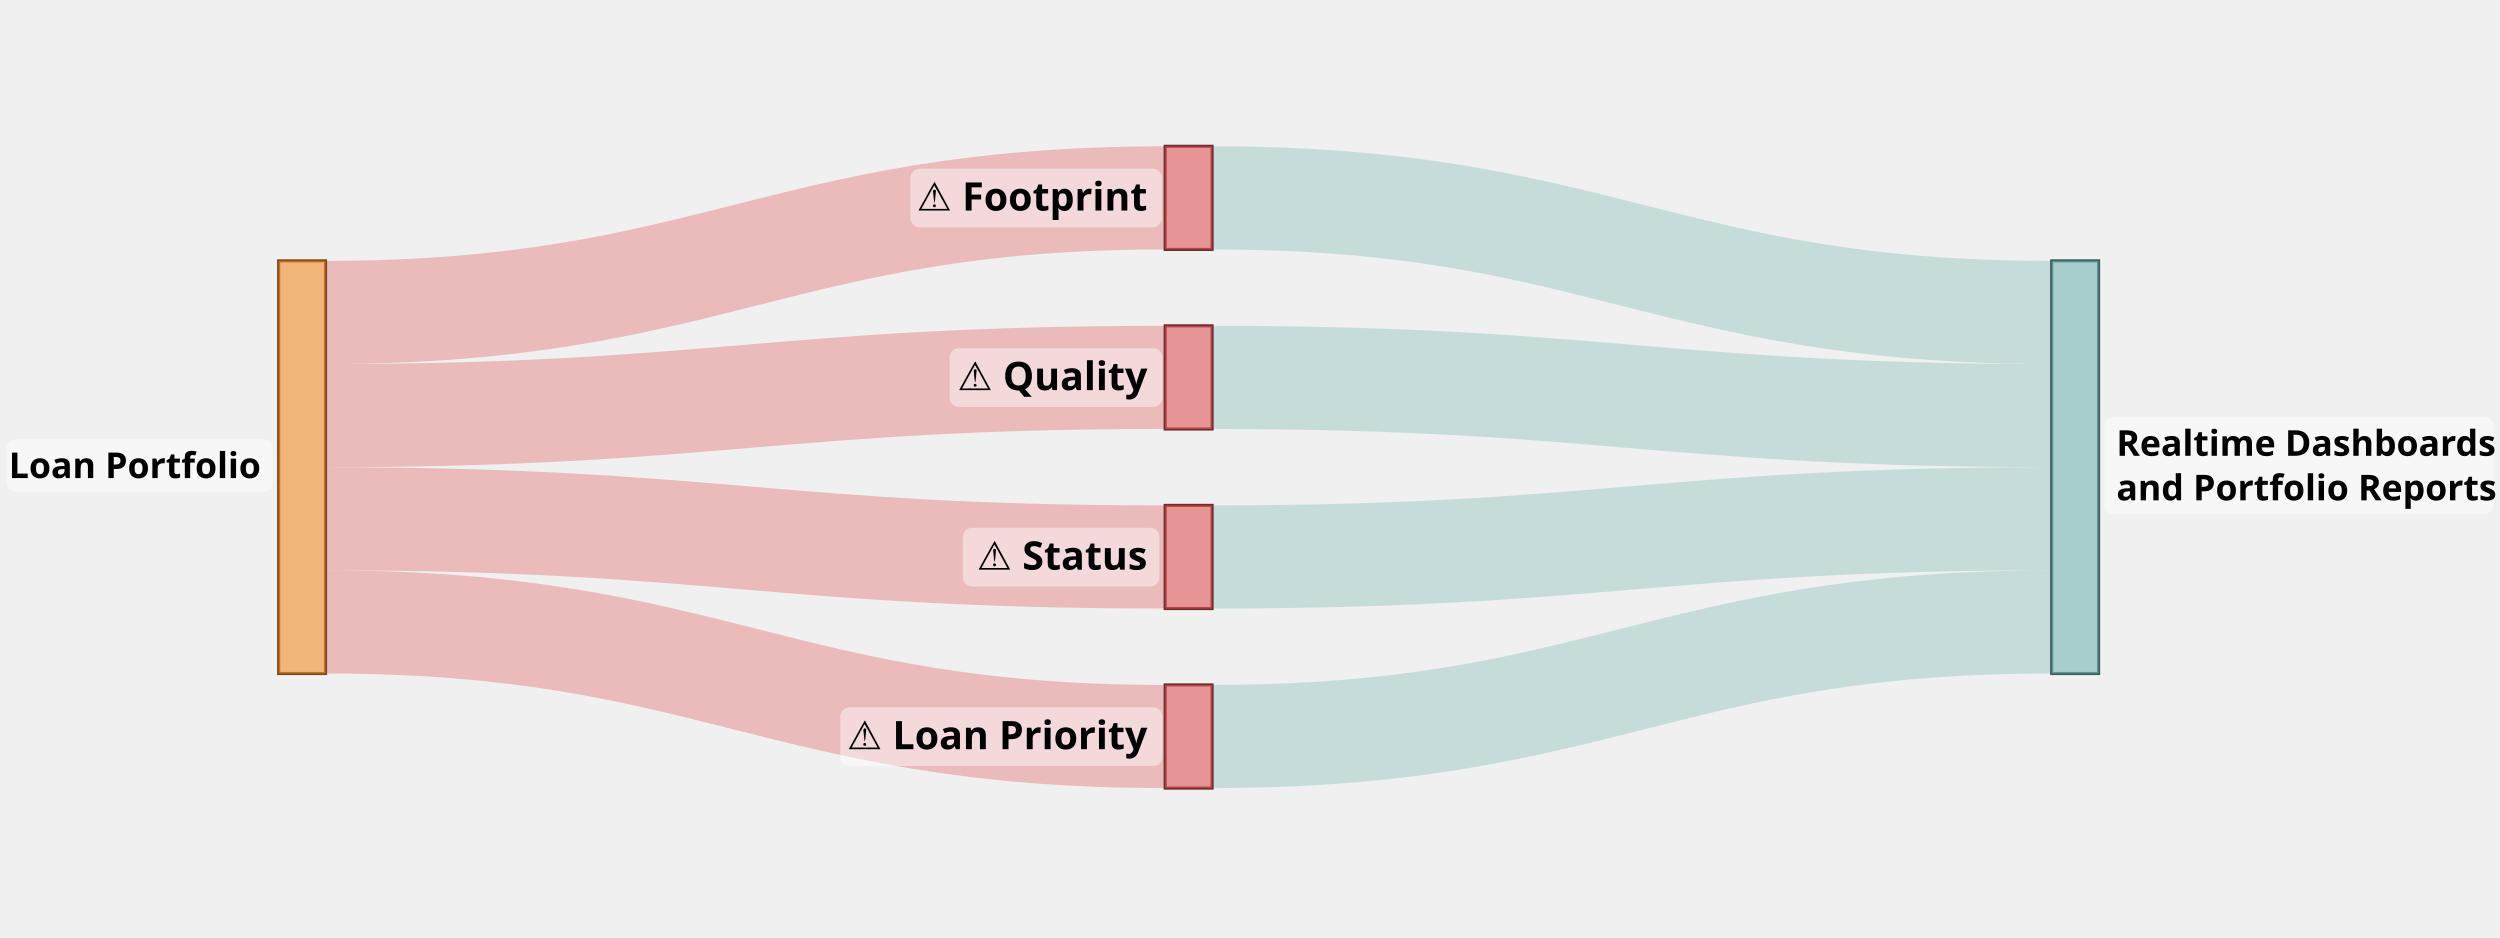
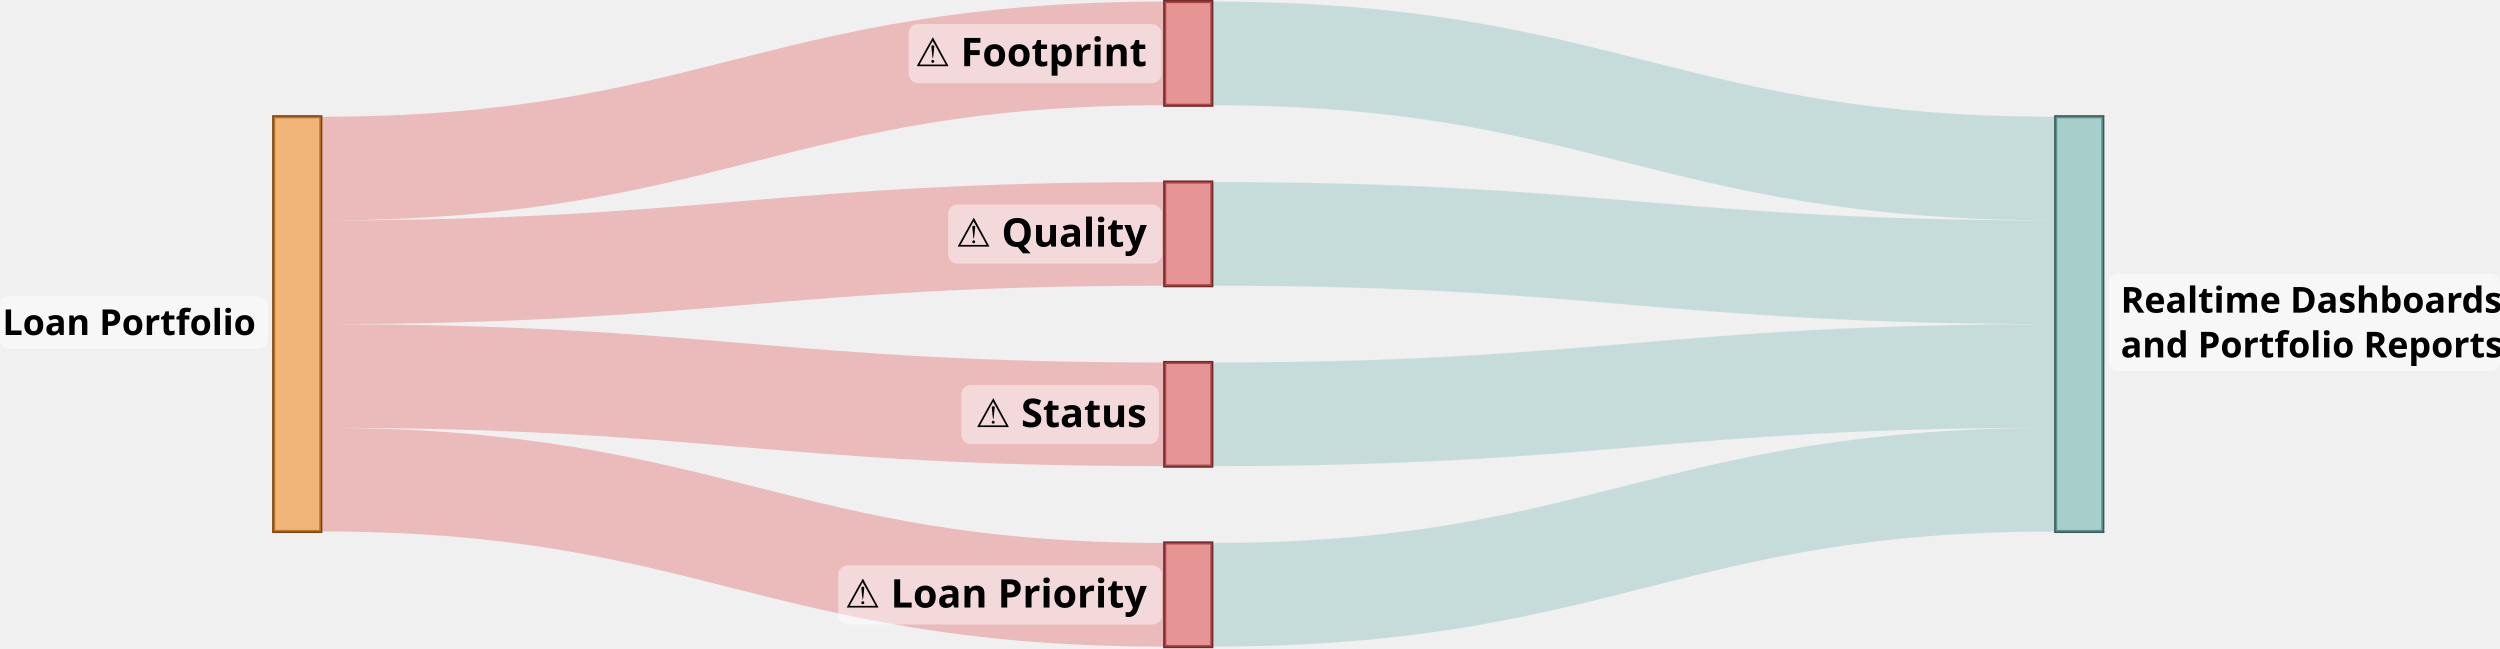
- <svg xmlns="http://www.w3.org/2000/svg" height="300" width="800">
+ <svg xmlns="http://www.w3.org/2000/svg" viewBox="2.03 46.31 795.97 206.37">
  <g transform="translate(89.16998,2)">
    <g id="sankey_flows">
      <path id="flow0" d="M15 97.985C138.596 97.985 160.091 61.319 283.687 61.319" fill="none" stroke-width="33.01" stroke="#e15759" opacity="0.35" />
      <path id="flow1" d="M15 130.995C138.596 130.995 160.091 118.773 283.687 118.773" fill="none" stroke-width="33.01" stroke="#e15759" opacity="0.35" />
      <path id="flow2" d="M15 164.005C138.596 164.005 160.091 176.227 283.687 176.227" fill="none" stroke-width="33.01" stroke="#e15759" opacity="0.35" />
      <path id="flow3" d="M15 197.015C138.596 197.015 160.091 233.681 283.687 233.681" fill="none" stroke-width="33.01" stroke="#e15759" opacity="0.35" />
      <path id="flow4" d="M298.687 61.319C422.283 61.319 443.778 97.985 567.374 97.985" fill="none" stroke-width="33.01" stroke="#76b7b2" opacity="0.35" />
      <path id="flow5" d="M298.687 118.773C422.283 118.773 443.778 130.995 567.374 130.995" fill="none" stroke-width="33.01" stroke="#76b7b2" opacity="0.35" />
      <path id="flow6" d="M298.687 176.227C422.283 176.227 443.778 164.005 567.374 164.005" fill="none" stroke-width="33.01" stroke="#76b7b2" opacity="0.35" />
      <path id="flow7" d="M298.687 233.681C422.283 233.681 443.778 197.015 567.374 197.015" fill="none" stroke-width="33.01" stroke="#76b7b2" opacity="0.35" />
    </g>
    <g id="sankey_nodes">
      <g class="node">
        <rect id="r0_border" class="for_r0" x="0" y="81.48" height="132.04" width="15" stroke="rgb(119, 70, 22)" stroke-width="1" fill="none" />
        <rect id="r0" class="for_r0" x="0" y="81.48" height="132.04" width="15" fill="#f28e2c" fill-opacity="0.6" />
      </g>
      <g class="node">
        <rect id="r1_border" class="for_r1" x="283.687" y="44.814" height="33.01" width="15" stroke="rgb(110, 43, 44)" stroke-width="1" fill="none" />
        <rect id="r1" class="for_r1" x="283.687" y="44.814" height="33.01" width="15" fill="#e15759" fill-opacity="0.6" />
      </g>
      <g class="node">
        <rect id="r2_border" class="for_r2" x="283.687" y="102.268" height="33.01" width="15" stroke="rgb(110, 43, 44)" stroke-width="1" fill="none" />
        <rect id="r2" class="for_r2" x="283.687" y="102.268" height="33.01" width="15" fill="#e15759" fill-opacity="0.6" />
      </g>
      <g class="node">
        <rect id="r3_border" class="for_r3" x="283.687" y="159.722" height="33.01" width="15" stroke="rgb(110, 43, 44)" stroke-width="1" fill="none" />
        <rect id="r3" class="for_r3" x="283.687" y="159.722" height="33.01" width="15" fill="#e15759" fill-opacity="0.6" />
      </g>
      <g class="node">
        <rect id="r4_border" class="for_r4" x="283.687" y="217.176" height="33.01" width="15" stroke="rgb(110, 43, 44)" stroke-width="1" fill="none" />
        <rect id="r4" class="for_r4" x="283.687" y="217.176" height="33.01" width="15" fill="#e15759" fill-opacity="0.6" />
      </g>
      <g class="node">
        <rect id="r5_border" class="for_r5" x="567.374" y="81.48" height="132.04" width="15" stroke="rgb(58, 90, 87)" stroke-width="1" fill="none" />
        <rect id="r5" class="for_r5" x="567.374" y="81.48" height="132.04" width="15" fill="#76b7b2" fill-opacity="0.6" />
      </g>
    </g>
    <g id="sankey_labels" font-family="sans-serif" font-size="12px" fill="#000000">
      <rect id="label0_bg" class="for_r0" x="-87.143" y="138.58" width="85.322" height="16.8" rx="3" fill="#fff" fill-opacity="0.45" stroke="none" stroke-width="0" stroke-opacity="0" />
      <text id="label0" class="for_r0" text-anchor="end" x="-5.697" y="147.5" font-weight="700" font-size="11.4px" dy="3.48">Loan Portfolio</text>
      <rect id="label1_bg" class="for_r1" x="202.169" y="51.979" width="80.466" height="18.8" rx="3" fill="#fff" fill-opacity="0.45" stroke="none" stroke-width="0" stroke-opacity="0" />
      <text id="label1" class="for_r1" text-anchor="end" x="277.99" y="61.319" font-weight="700" font-size="12.6px" dy="4.06">⚠ Footprint</text>
      <rect id="label2_bg" class="for_r2" x="214.732" y="109.433" width="68.085" height="18.8" rx="3" fill="#fff" fill-opacity="0.45" stroke="none" stroke-width="0" stroke-opacity="0" />
      <text id="label2" class="for_r2" text-anchor="end" x="277.99" y="118.773" font-weight="700" font-size="12.6px" dy="4.06">⚠ Quality</text>
      <rect id="label3_bg" class="for_r3" x="218.935" y="166.887" width="62.905" height="18.8" rx="3" fill="#fff" fill-opacity="0.45" stroke="none" stroke-width="0" stroke-opacity="0" />
      <text id="label3" class="for_r3" text-anchor="end" x="277.99" y="176.227" font-weight="700" font-size="12.6px" dy="4.06">⚠ Status</text>
      <rect id="label4_bg" class="for_r4" x="179.732" y="224.341" width="103.086" height="18.8" rx="3" fill="#fff" fill-opacity="0.45" stroke="none" stroke-width="0" stroke-opacity="0" />
      <text id="label4" class="for_r4" text-anchor="end" x="277.99" y="233.681" font-weight="700" font-size="12.6px" dy="4.06">⚠ Loan Priority</text>
      <rect id="label5_bg" class="for_r5" x="584.222" y="131.455" width="124.608" height="31.05" rx="3" fill="#fff" fill-opacity="0.45" stroke="none" stroke-width="0" stroke-opacity="0" />
      <text id="label5" class="for_r5" text-anchor="start" x="588.072" y="147.5" font-weight="700" font-size="11.4px" dy="-3.645">Realtime Dashboards<tspan x="588.072" dy="14.25" font-weight="700" font-size="11.4px">and Portfolio Reports</tspan>
      </text>
    </g>
  </g>
</svg>
